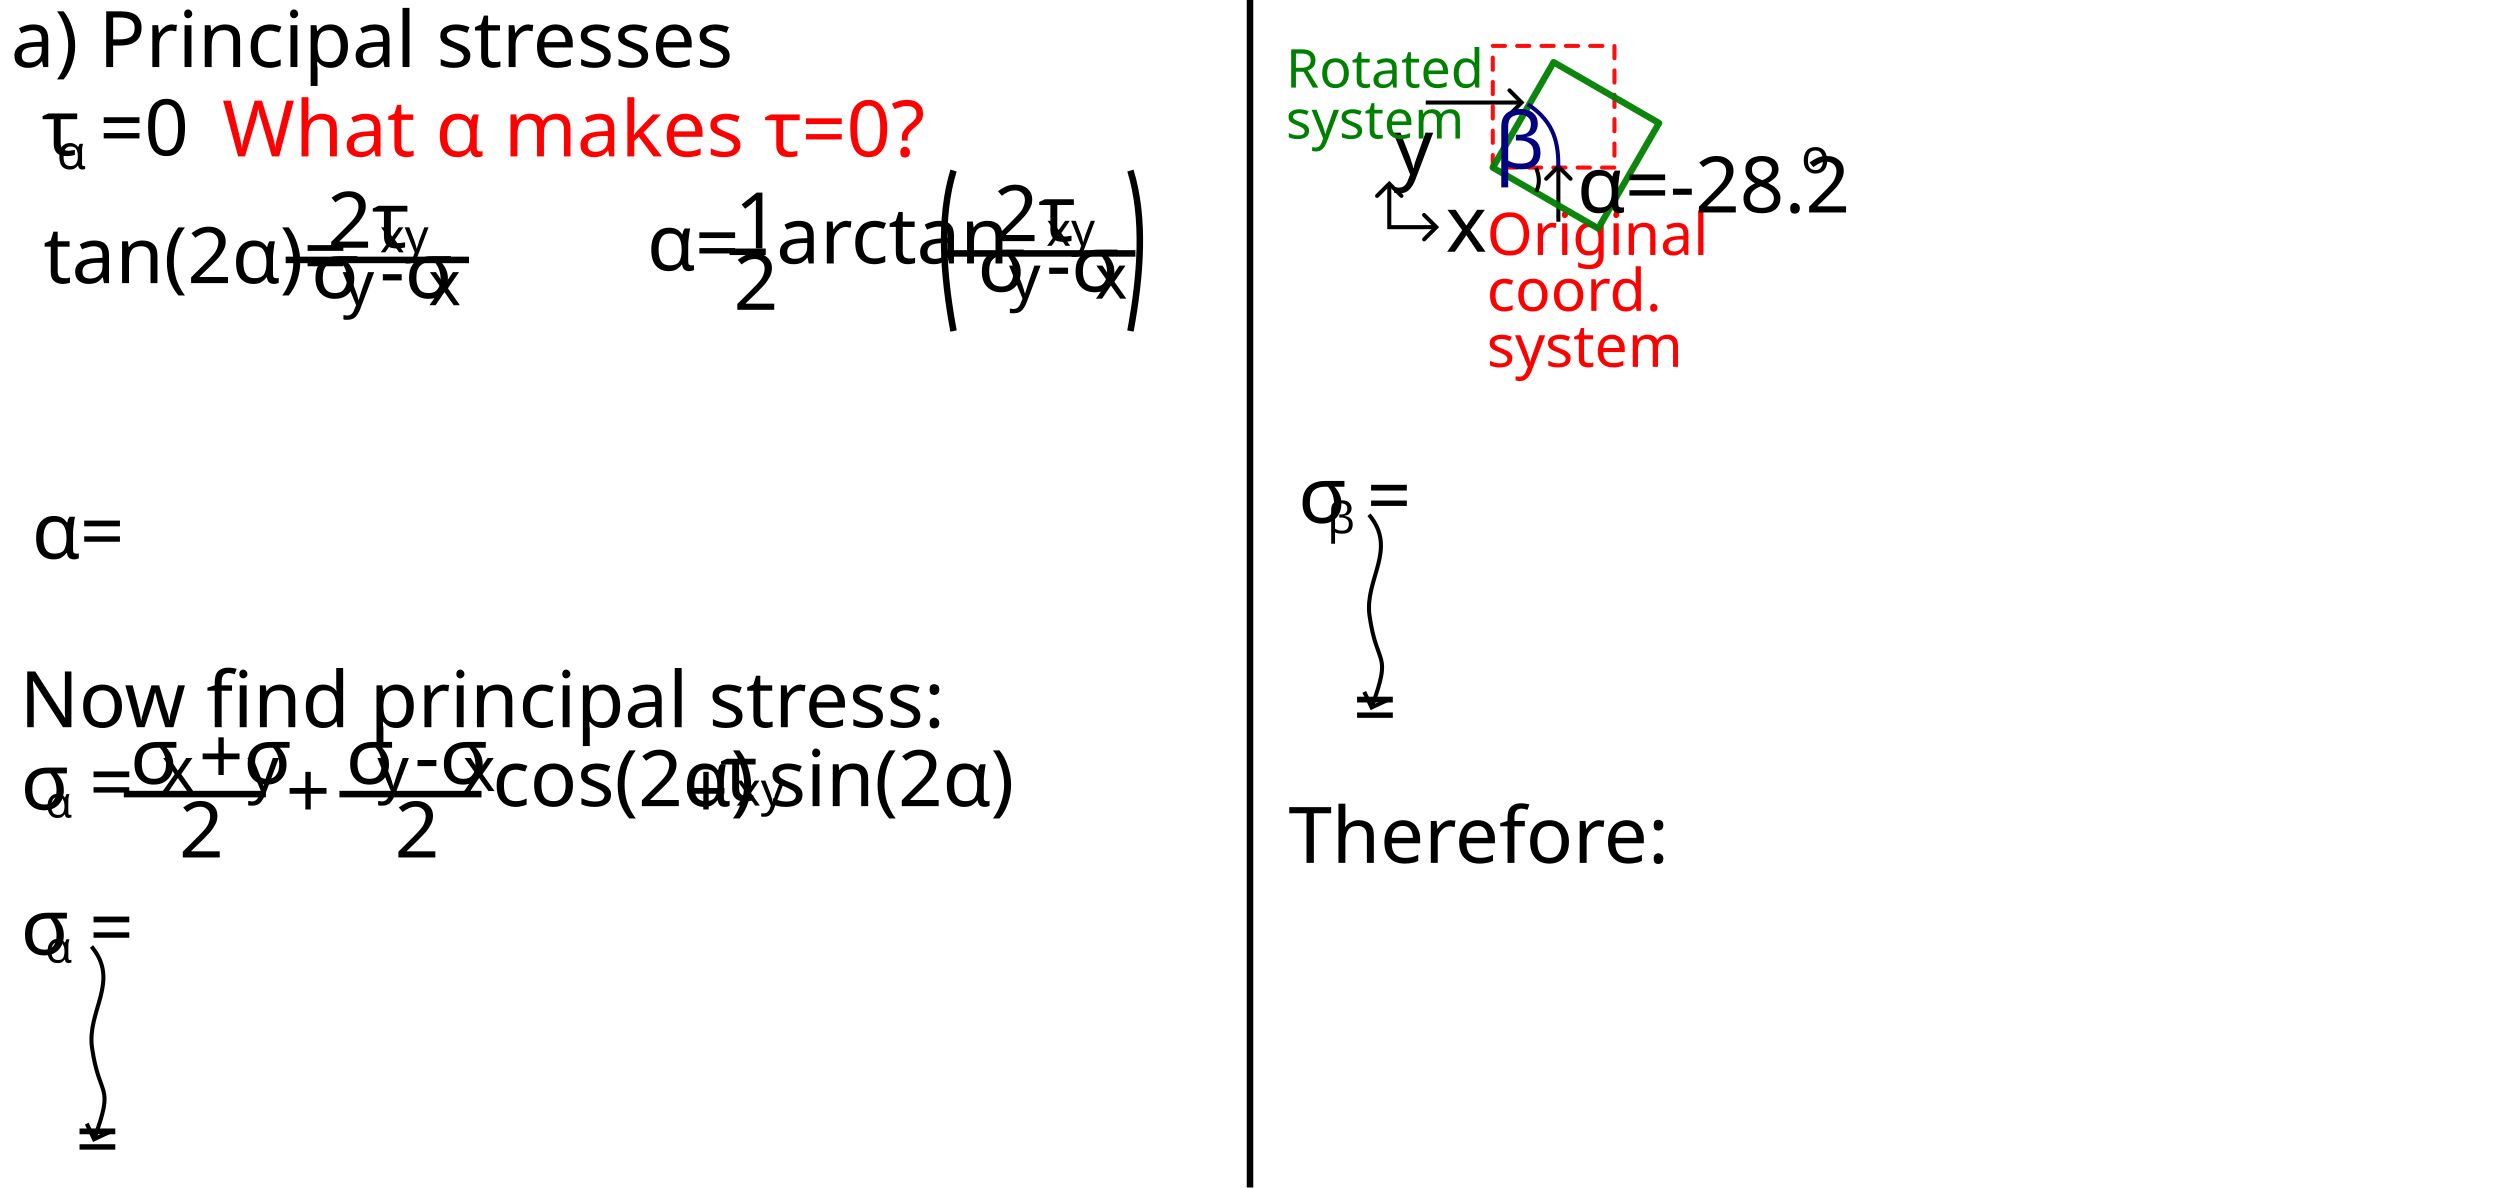
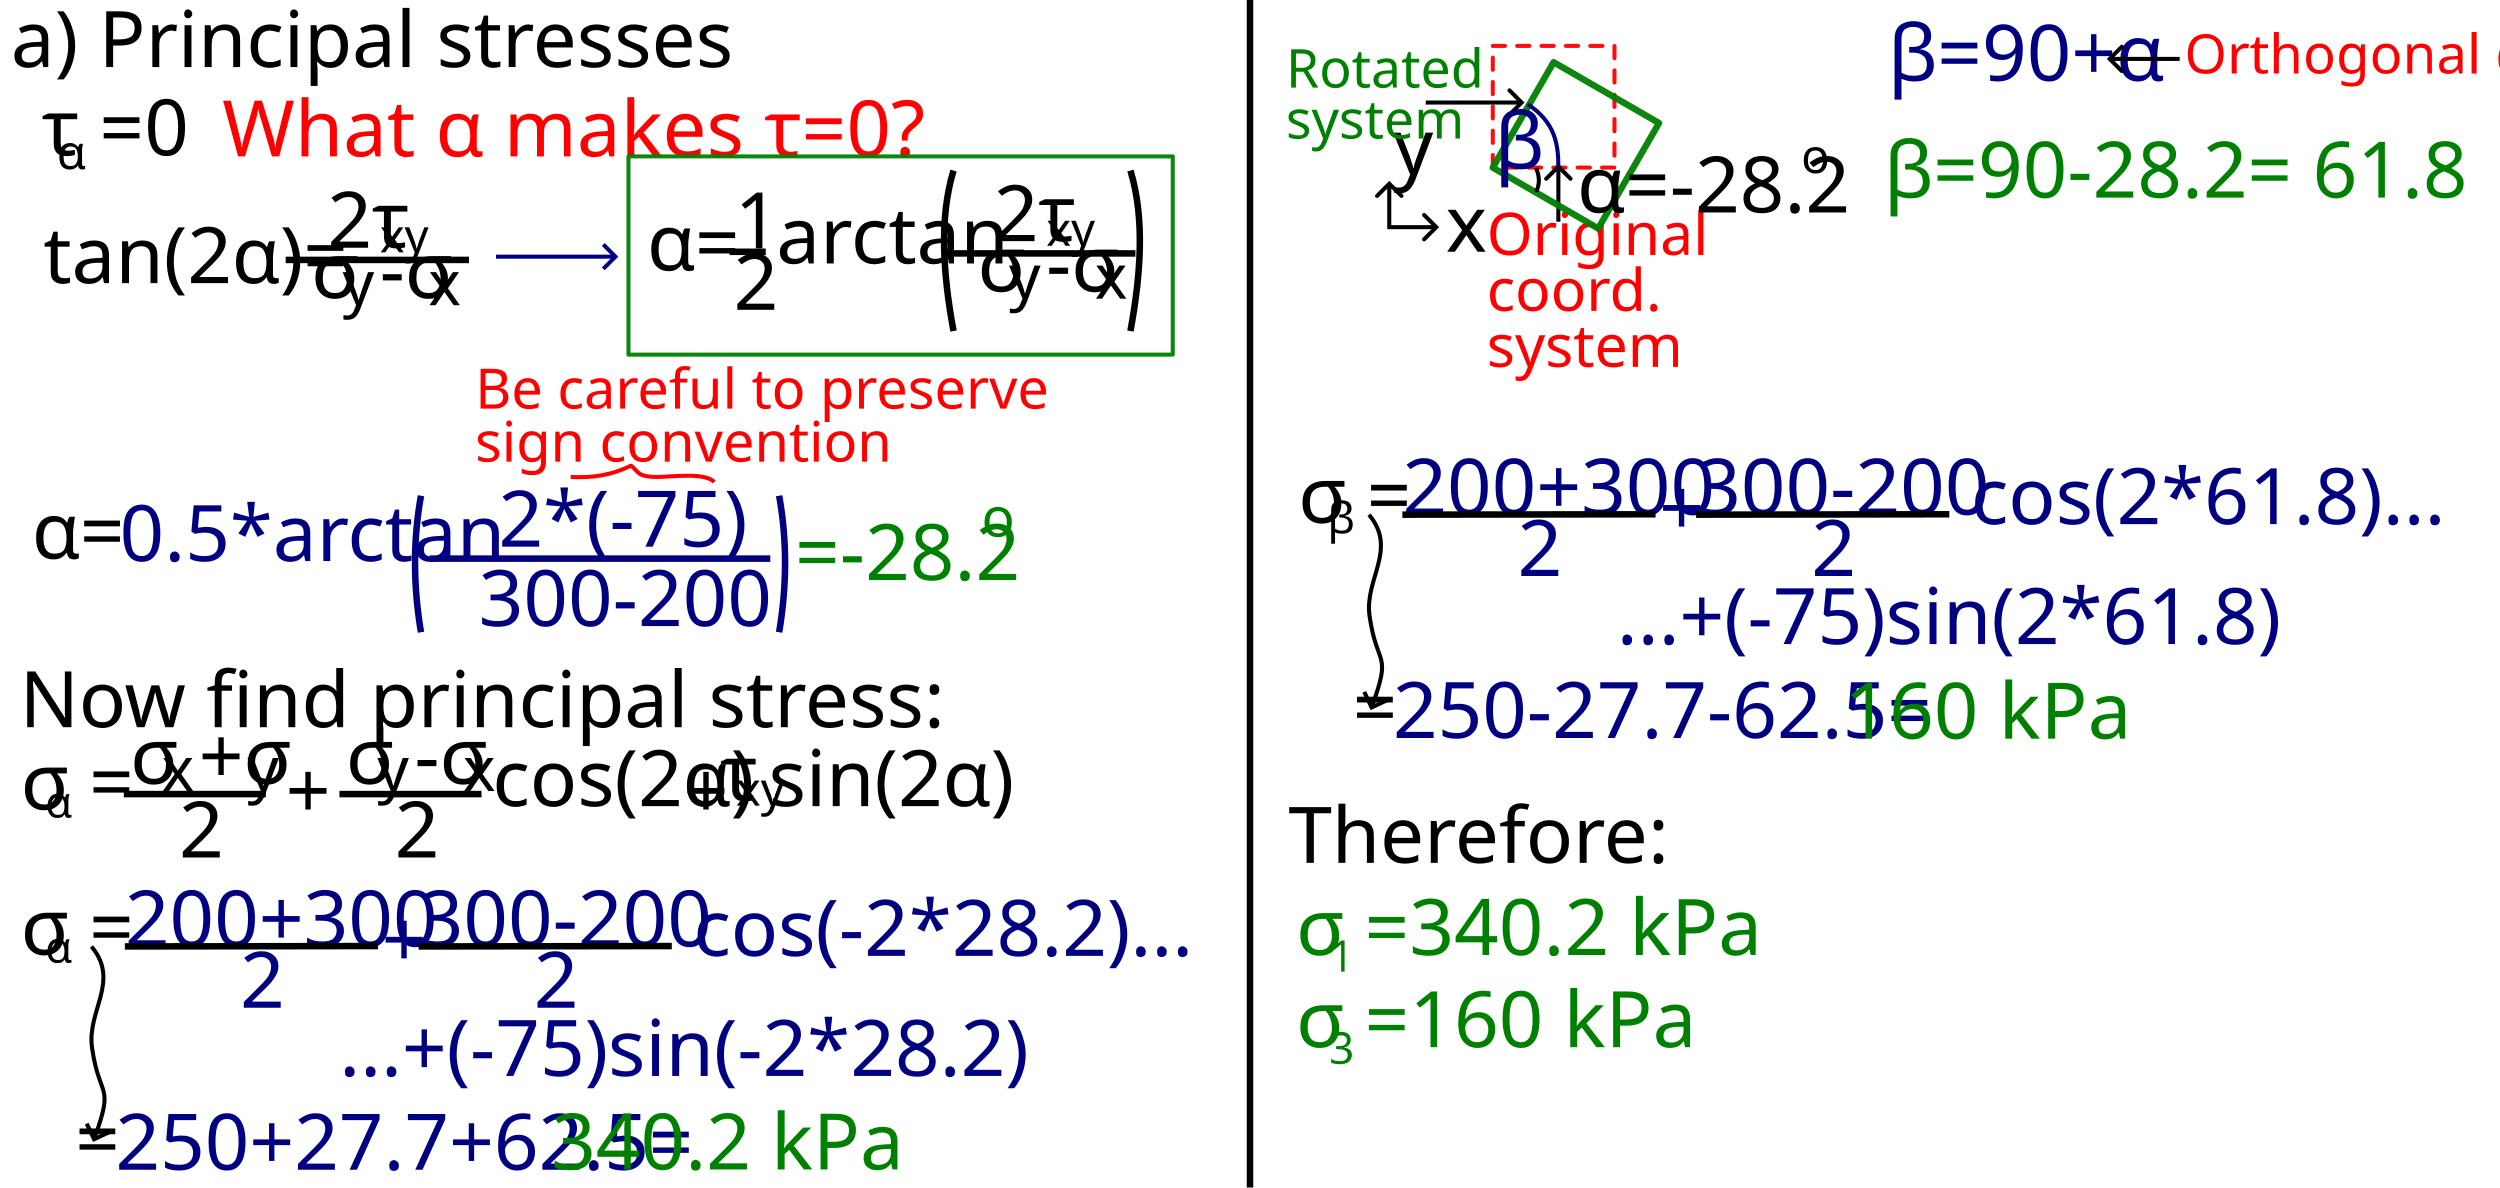
<svg xmlns="http://www.w3.org/2000/svg" width="4in" height="1.9in" viewBox="0 0 101.6 48.26" version="1.1" id="svg1">
  <defs id="defs1">
    <marker style="overflow:visible" id="ArrowWideRounded" refX="0" refY="0" orient="auto-start-reverse" markerWidth="1" markerHeight="1" viewBox="0 0 1 1" preserveAspectRatio="xMidYMid">
      <path style="fill:none;stroke:context-stroke;stroke-width:1;stroke-linecap:round" d="M 3,-3 0,0 3,3" transform="rotate(180,0.125,0)" id="path2" />
    </marker>
    <marker style="overflow:visible" id="ArrowWide" refX="0" refY="0" orient="auto-start-reverse" markerWidth="1" markerHeight="1" viewBox="0 0 1 1" preserveAspectRatio="xMidYMid">
      <path style="fill:none;stroke:context-stroke;stroke-width:1;stroke-linecap:butt" d="M 3,-3 0,0 3,3" transform="rotate(180,0.125,0)" id="path1" />
    </marker>
  </defs>
  <g id="layer1">
    <path style="fill:none;stroke:#000000;stroke-width:0.265px;stroke-linecap:butt;stroke-linejoin:miter;stroke-opacity:1" d="m 50.8,0 0,48.26" id="path43" />
    <text class="fragment" xml:space="preserve" style="font-size:3.175px;line-height:0.95;font-family:'Gunny Rewritten';-inkscape-font-specification:'Gunny Rewritten';font-variant-ligatures:none;stroke-width:0.265" x="0.446" y="2.726" id="text43">
      <tspan id="tspan43" style="stroke-width:0.265" x="0.446" y="2.726">a) Principal stresses</tspan>
    </text>
    <g class="fragment" id="g54" transform="translate(-13.34908,-14.28148)">
      <g id="g45" transform="translate(-32.20143,-0.2961443)">
        <g id="g66">
          <text xml:space="preserve" style="font-size:1.934px;line-height:0.95;font-family:'Gunny Rewritten';-inkscape-font-specification:'Gunny Rewritten';font-variant-ligatures:none;stroke-width:0.265" x="15.651" y="21.159" id="text44" transform="translate(32.20143,0.2961443)">
            <tspan id="tspan44" x="15.651" y="21.159" style="stroke-width:0.265">α</tspan>
          </text>
          <text xml:space="preserve" style="font-size:3.175px;line-height:0.95;font-family:'Gunny Rewritten';-inkscape-font-specification:'Gunny Rewritten';font-variant-ligatures:none;stroke-width:0.265" x="47.25" y="20.891" id="text45">
            <tspan id="tspan45" x="47.25" y="20.891">τ =0</tspan>
          </text>
        </g>
        <text xml:space="preserve" style="font-size:3.175px;line-height:0.95;font-family:'Gunny Rewritten';-inkscape-font-specification:'Gunny Rewritten';font-variant-ligatures:none;stroke-width:0.265;fill:#ff0000" x="54.587" y="20.933" id="text66">
          <tspan id="tspan66" x="54.587" y="20.933">What α makes τ=0?</tspan>
        </text>
      </g>
    </g>
+     <path class="Animate" style="fill:none;stroke:#000080;stroke-width:0.165;stroke-linecap:butt;stroke-linejoin:miter;stroke-dasharray:none;stroke-opacity:1;marker-end:url(#ArrowWide)" d="m 20.159,10.431 h 4.812" id="path72" />
    <g class="fragment" id="g166">
      <g id="g69" transform="translate(-33.54561,-11.24446)">
        <text xml:space="preserve" style="font-size:3.175px;line-height:0.95;font-family:'Gunny Rewritten';-inkscape-font-specification:'Gunny Rewritten';font-variant-ligatures:none;stroke-width:0.265" x="46.847" y="21.31" id="text68">
          <tspan id="tspan68" x="46.847" y="21.31">2τ</tspan>
        </text>
        <text xml:space="preserve" style="font-size:1.907px;line-height:0.95;font-family:'Gunny Rewritten';-inkscape-font-specification:'Gunny Rewritten';font-variant-ligatures:none;stroke-width:0.265" x="48.986" y="21.499" id="text69">
          <tspan id="tspan69" style="stroke-width:0.265" x="48.986" y="21.499">xy</tspan>
        </text>
      </g>
      <text xml:space="preserve" style="font-size:3.175px;line-height:0.95;font-family:'Gunny Rewritten';-inkscape-font-specification:'Gunny Rewritten';font-variant-ligatures:none;stroke-width:0.265" x="12.648" y="12.111" id="text70">
        <tspan id="tspan70" x="12.648" y="12.111">σ -σ</tspan>
      </text>
      <text xml:space="preserve" style="font-size:2.496px;line-height:0.95;font-family:'Gunny Rewritten';-inkscape-font-specification:'Gunny Rewritten';font-variant-ligatures:none;stroke-width:0.265" x="13.925" y="12.403" id="text71">
        <tspan id="tspan71" style="stroke-width:0.265" x="13.925" y="12.403">y</tspan>
      </text>
      <text xml:space="preserve" style="font-size:2.496px;line-height:0.95;font-family:'Gunny Rewritten';-inkscape-font-specification:'Gunny Rewritten';font-variant-ligatures:none;stroke-width:0.265" x="17.408" y="12.403" id="text72">
        <tspan id="tspan72" style="stroke-width:0.265" x="17.408" y="12.403">x</tspan>
      </text>
      <text xml:space="preserve" style="font-size:3.175px;line-height:0.95;font-family:'Gunny Rewritten';-inkscape-font-specification:'Gunny Rewritten';font-variant-ligatures:none;stroke-width:0.265" x="1.766" y="11.508" id="text67">
        <tspan id="tspan67" x="1.766" y="11.508">tan(2α)= </tspan>
      </text>
      <path style="fill:none;stroke:#000000;stroke-width:0.265px;stroke-linecap:butt;stroke-linejoin:miter;stroke-opacity:1" d="m 11.61,10.563 h 7.45" id="path67" />
    </g>
    <g class="fragment" id="g167">
      <g id="g85">
        <text xml:space="preserve" style="font-size:3.175px;line-height:0.95;font-family:'Gunny Rewritten';-inkscape-font-specification:'Gunny Rewritten';font-variant-ligatures:none;stroke-width:0.265" x="26.297" y="10.986" id="text73">
          <tspan id="tspan73" x="26.297" y="10.986">α= </tspan>
        </text>
      </g>
      <text xml:space="preserve" style="font-size:3.175px;line-height:0.95;font-family:'Gunny Rewritten';-inkscape-font-specification:'Gunny Rewritten';font-variant-ligatures:none;stroke-width:0.265" x="29.859" y="10.091" id="text74">
        <tspan id="tspan74" style="stroke-width:0.265" x="29.859" y="10.091">1</tspan>
      </text>
      <text xml:space="preserve" style="font-size:3.175px;line-height:0.95;font-family:'Gunny Rewritten';-inkscape-font-specification:'Gunny Rewritten';font-variant-ligatures:none;stroke-width:0.265" x="29.809" y="12.588" id="text75">
        <tspan id="tspan75" style="stroke-width:0.265" x="29.809" y="12.588">2</tspan>
      </text>
      <path style="fill:none;stroke:#000000;stroke-width:0.265px;stroke-linecap:butt;stroke-linejoin:miter;stroke-opacity:1" d="m 29.649,10.233 h 1.471" id="path75" />
      <text xml:space="preserve" style="font-size:3.175px;line-height:0.95;font-family:'Gunny Rewritten';-inkscape-font-specification:'Gunny Rewritten';font-variant-ligatures:none;stroke-width:0.265" x="31.556" y="10.705" id="text76">
        <tspan id="tspan76" style="stroke-width:0.265" x="31.556" y="10.705">arctan</tspan>
      </text>
      <text xml:space="preserve" style="font-size:3.175px;line-height:0.95;font-family:'Gunny Rewritten';-inkscape-font-specification:'Gunny Rewritten';font-variant-ligatures:none;stroke-width:0.265" x="40.385" y="9.801" id="text77">
        <tspan id="tspan77" x="40.385" y="9.801">2τ</tspan>
      </text>
      <text xml:space="preserve" style="font-size:1.907px;line-height:0.95;font-family:'Gunny Rewritten';-inkscape-font-specification:'Gunny Rewritten';font-variant-ligatures:none;stroke-width:0.265" x="42.524" y="9.99" id="text78">
        <tspan id="tspan78" style="stroke-width:0.265" x="42.524" y="9.99">xy</tspan>
      </text>
      <text xml:space="preserve" style="font-size:3.175px;line-height:0.95;font-family:'Gunny Rewritten';-inkscape-font-specification:'Gunny Rewritten';font-variant-ligatures:none;stroke-width:0.265" x="39.731" y="11.846" id="text79">
        <tspan id="tspan79" x="39.731" y="11.846">σ -σ</tspan>
      </text>
      <text xml:space="preserve" style="font-size:2.496px;line-height:0.95;font-family:'Gunny Rewritten';-inkscape-font-specification:'Gunny Rewritten';font-variant-ligatures:none;stroke-width:0.265" x="41.008" y="12.138" id="text80">
        <tspan id="tspan80" style="stroke-width:0.265" x="41.008" y="12.138">y</tspan>
      </text>
      <text xml:space="preserve" style="font-size:2.496px;line-height:0.95;font-family:'Gunny Rewritten';-inkscape-font-specification:'Gunny Rewritten';font-variant-ligatures:none;stroke-width:0.265" x="44.491" y="12.138" id="text81">
        <tspan id="tspan81" style="stroke-width:0.265" x="44.491" y="12.138">x</tspan>
      </text>
      <path style="fill:none;stroke:#000000;stroke-width:0.265px;stroke-linecap:butt;stroke-linejoin:miter;stroke-opacity:1" d="m 38.751,6.932 c -0.596,1.954 -0.416,4.261 0,6.522" id="path82" />
      <path style="fill:none;stroke:#000000;stroke-width:0.265px;stroke-linecap:butt;stroke-linejoin:miter;stroke-opacity:1" d="m 45.941,6.932 c 0.596,1.954 0.416,4.261 0,6.522" id="path83" />
      <path style="fill:none;stroke:#000000;stroke-width:0.265px;stroke-linecap:butt;stroke-linejoin:miter;stroke-opacity:1" d="m 38.693,10.299 h 7.45" id="path81" />
    </g>
+     <g class="Animate">
+       <rect style="fill:none;stroke:#008000;stroke-width:0.165;stroke-linecap:round;stroke-linejoin:round;stroke-miterlimit:4.1;stroke-dasharray:none;stroke-opacity:0.949;paint-order:markers fill stroke" id="rect85" width="22.12" height="8.056" x="25.541" y="6.356" />
+     </g>
    <text class="fragment" xml:space="preserve" style="font-size:3.175px;line-height:0.95;font-family:'Gunny Rewritten';-inkscape-font-specification:'Gunny Rewritten';font-variant-ligatures:none;stroke-width:0.265" x="1.296" y="22.703" id="text85">
      <tspan id="tspan85" x="1.296" y="22.703">α=</tspan>
    </text>
+     <g class="Animate" id="g89" transform="translate(0,4.150338)">
+       <g id="g168">
+         <text xml:space="preserve" style="font-size:3.175px;line-height:0.95;font-family:'Gunny Rewritten';-inkscape-font-specification:'Gunny Rewritten';font-variant-ligatures:none;fill:#000080;stroke-width:0.265" x="4.859" y="18.652" id="text86">
+           <tspan id="tspan86" style="fill:#000080;stroke-width:0.265" x="4.859" y="18.652">0.5*arctan</tspan>
+         </text>
+         <path style="fill:none;stroke:#000080;stroke-width:0.265px;stroke-linecap:butt;stroke-linejoin:miter;stroke-opacity:1" d="M 17.466,18.552 H 31.306" id="path86" />
+         <text xml:space="preserve" style="font-size:3.175px;line-height:0.95;font-family:'Gunny Rewritten';-inkscape-font-specification:'Gunny Rewritten';font-variant-ligatures:none;fill:#000080;stroke-width:0.265" x="20.255" y="18.067" id="text87">
+           <tspan id="tspan87" style="fill:#000080;stroke-width:0.265" x="20.255" y="18.067">2*(-75)</tspan>
+         </text>
+         <text xml:space="preserve" style="font-size:3.175px;line-height:0.95;font-family:'Gunny Rewritten';-inkscape-font-specification:'Gunny Rewritten';font-variant-ligatures:none;fill:#000080;stroke-width:0.265" x="19.453" y="21.291" id="text88">
+           <tspan id="tspan88" style="fill:#000080;stroke-width:0.265" x="19.453" y="21.291">300-200</tspan>
+         </text>
+         <path style="fill:none;stroke:#000080;stroke-width:0.265px;stroke-linecap:butt;stroke-linejoin:miter;stroke-opacity:1" d="m 17.109,15.996 c -0.322,1.784 -0.322,3.633 0,5.547" id="path88" />
+         <path style="fill:none;stroke:#000080;stroke-width:0.265px;stroke-linecap:butt;stroke-linejoin:miter;stroke-opacity:1" d="m 31.664,15.996 c 0.322,1.784 0.322,3.633 0,5.547" id="path89" />
+       </g>
+     </g>
+     <g class="Animate" id="g90">
+       <path style="fill:none;stroke:#ff0000;stroke-width:0.165;stroke-linecap:butt;stroke-linejoin:miter;stroke-opacity:1;stroke-dasharray:none" d="m 23.192,19.383 c 0.873,0.051 1.679,-0.076 2.44,-0.456 0.028,-0.014 0.269,0.246 0.296,0.274 0.173,0.173 0.549,0.182 0.775,0.182 0.618,0 1.92,-0.2 2.326,0.205" id="path90" />
+       <text xml:space="preserve" style="font-size:3.175px;line-height:0.95;font-family:'Gunny Rewritten';-inkscape-font-specification:'Gunny Rewritten';font-variant-ligatures:none;white-space:pre;inline-size:24.337;display:inline;fill:#ff0000;stroke-width:0.37" x="22.12" y="17.331" id="text90" transform="matrix(0.7146819,0,0,0.7146819,3.49877,4.219075)">
+         <tspan x="22.12" y="17.331" id="tspan1">Be careful to preserve </tspan>
+         <tspan x="22.12" y="20.347" id="tspan2">sign convention</tspan>
+       </text>
+     </g>
+     <g class="Animate" id="g93">
+       <g id="g169">
+         <text xml:space="preserve" style="font-size:3.175px;line-height:0.95;font-family:'Gunny Rewritten';-inkscape-font-specification:'Gunny Rewritten';font-variant-ligatures:none;fill:#008000;stroke-width:0.265" x="32.317" y="23.572" id="text91">
+           <tspan id="tspan91" style="fill:#008000;stroke-width:0.265" x="32.317" y="23.572">=-28.2<tspan style="font-size:65%;baseline-shift:super;fill:#008000" id="tspan92" />
+           </tspan>
+         </text>
+         <text xml:space="preserve" style="font-size:2.241px;line-height:0.95;font-family:'Gunny Rewritten';-inkscape-font-specification:'Gunny Rewritten';font-variant-ligatures:none;fill:#008000;stroke-width:0.265" x="39.886" y="21.817" id="text93">
+           <tspan id="tspan93" style="fill:#008000;stroke-width:0.265" x="39.886" y="21.817">o</tspan>
+         </text>
+       </g>
+     </g>
    <text class="fragment" xml:space="preserve" style="font-size:3.175px;line-height:0.95;font-family:'Gunny Rewritten';-inkscape-font-specification:'Gunny Rewritten';font-variant-ligatures:none;stroke-width:0.265" x="0.793" y="29.554" id="text94">
      <tspan id="tspan94" style="stroke-width:0.265" x="0.793" y="29.554">Now find principal stress:</tspan>
    </text>
    <g class="fragment" id="g170">
      <text xml:space="preserve" style="font-size:3.175px;line-height:0.95;font-family:'Gunny Rewritten';-inkscape-font-specification:'Gunny Rewritten';font-variant-ligatures:none;stroke-width:0.265" x="0.843" y="32.898" id="text95">
        <tspan id="tspan95" x="0.843" y="32.898">σ =</tspan>
      </text>
      <text xml:space="preserve" style="font-size:1.767px;line-height:0.95;font-family:'Gunny Rewritten';-inkscape-font-specification:'Gunny Rewritten';font-variant-ligatures:none;stroke-width:0.265" x="1.84" y="33.228" id="text96">
        <tspan id="tspan96" x="1.84" y="33.228" style="stroke-width:0.265">α</tspan>
      </text>
      <path style="fill:none;stroke:#000000;stroke-width:0.265px;stroke-linecap:butt;stroke-linejoin:miter;stroke-opacity:1" d="m 5.031,32.272 h 5.773" id="path96" />
      <text xml:space="preserve" style="font-size:3.175px;line-height:0.95;font-family:'Gunny Rewritten';-inkscape-font-specification:'Gunny Rewritten';font-variant-ligatures:none;stroke-width:0.265" x="5.294" y="31.855" id="text97">
        <tspan id="tspan97" x="5.294" y="31.855">σ +σ</tspan>
      </text>
      <text xml:space="preserve" style="font-size:3.175px;line-height:0.95;font-family:'Gunny Rewritten';-inkscape-font-specification:'Gunny Rewritten';font-variant-ligatures:none;stroke-width:0.265" x="7.273" y="34.845" id="text98">
        <tspan id="tspan98" style="stroke-width:0.265" x="7.273" y="34.845">2</tspan>
      </text>
      <text xml:space="preserve" style="font-size:2.496px;line-height:0.95;font-family:'Gunny Rewritten';-inkscape-font-specification:'Gunny Rewritten';font-variant-ligatures:none;stroke-width:0.265" x="6.571" y="32.147" id="text99">
        <tspan id="tspan99" style="stroke-width:0.265" x="6.571" y="32.147">x</tspan>
      </text>
      <text xml:space="preserve" style="font-size:2.496px;line-height:0.95;font-family:'Gunny Rewritten';-inkscape-font-specification:'Gunny Rewritten';font-variant-ligatures:none;stroke-width:0.265" x="10.054" y="32.147" id="text100">
        <tspan id="tspan100" style="stroke-width:0.265" x="10.054" y="32.147">y</tspan>
      </text>
      <path style="fill:none;stroke:#000000;stroke-width:0.265px;stroke-linecap:butt;stroke-linejoin:miter;stroke-opacity:1" d="m 13.795,32.272 h 5.773" id="path100" />
      <text xml:space="preserve" style="font-size:3.175px;line-height:0.95;font-family:'Gunny Rewritten';-inkscape-font-specification:'Gunny Rewritten';font-variant-ligatures:none;stroke-width:0.265" x="14.057" y="31.855" id="text101">
        <tspan id="tspan101" x="14.057" y="31.855">σ -σ</tspan>
      </text>
      <text xml:space="preserve" style="font-size:3.175px;line-height:0.95;font-family:'Gunny Rewritten';-inkscape-font-specification:'Gunny Rewritten';font-variant-ligatures:none;stroke-width:0.265" x="16.037" y="34.845" id="text102">
        <tspan id="tspan102" style="stroke-width:0.265" x="16.037" y="34.845">2</tspan>
      </text>
      <text xml:space="preserve" style="font-size:2.496px;line-height:0.95;font-family:'Gunny Rewritten';-inkscape-font-specification:'Gunny Rewritten';font-variant-ligatures:none;stroke-width:0.265" x="15.334" y="32.147" id="text103">
        <tspan id="tspan103" style="stroke-width:0.265" x="15.334" y="32.147">y</tspan>
      </text>
      <text xml:space="preserve" style="font-size:2.496px;line-height:0.95;font-family:'Gunny Rewritten';-inkscape-font-specification:'Gunny Rewritten';font-variant-ligatures:none;stroke-width:0.265" x="18.817" y="32.147" id="text104">
        <tspan id="tspan104" style="stroke-width:0.265" x="18.817" y="32.147">x</tspan>
      </text>
      <text xml:space="preserve" style="font-size:3.175px;line-height:0.95;font-family:'Gunny Rewritten';-inkscape-font-specification:'Gunny Rewritten';font-variant-ligatures:none;stroke-width:0.265" x="11.614" y="33.256" id="text105">
        <tspan id="tspan105" style="stroke-width:0.265" x="11.614" y="33.256">+</tspan>
      </text>
      <text xml:space="preserve" style="font-size:3.175px;line-height:0.95;font-family:'Gunny Rewritten';-inkscape-font-specification:'Gunny Rewritten';font-variant-ligatures:none;stroke-width:0.265" x="20.012" y="32.759" id="text106">
        <tspan id="tspan106" x="20.012" y="32.759">cos(2α)</tspan>
      </text>
      <g id="g108" transform="translate(-17.979,11.64648)">
        <text xml:space="preserve" style="font-size:3.175px;line-height:0.95;font-family:'Gunny Rewritten';-inkscape-font-specification:'Gunny Rewritten';font-variant-ligatures:none;stroke-width:0.265" x="47.25" y="20.891" id="text107">
          <tspan id="tspan107" x="47.25" y="20.891">τ</tspan>
        </text>
        <text xml:space="preserve" style="font-size:1.907px;line-height:0.95;font-family:'Gunny Rewritten';-inkscape-font-specification:'Gunny Rewritten';font-variant-ligatures:none;stroke-width:0.265" x="47.89" y="21.095" id="text108">
          <tspan id="tspan108" style="stroke-width:0.265" x="47.89" y="21.095">xy</tspan>
        </text>
      </g>
      <text xml:space="preserve" style="font-size:3.175px;line-height:0.95;font-family:'Gunny Rewritten';-inkscape-font-specification:'Gunny Rewritten';font-variant-ligatures:none;stroke-width:0.265" x="27.784" y="33.256" id="text109">
        <tspan id="tspan109" style="stroke-width:0.265" x="27.784" y="33.256">+</tspan>
      </text>
      <text xml:space="preserve" style="font-size:3.175px;line-height:0.95;font-family:'Gunny Rewritten';-inkscape-font-specification:'Gunny Rewritten';font-variant-ligatures:none;stroke-width:0.265" x="31.24" y="32.759" id="text110">
        <tspan id="tspan110" x="31.24" y="32.759">sin(2α)</tspan>
      </text>
    </g>
    <g class="fragment" id="g165">
      <text xml:space="preserve" style="font-size:3.175px;line-height:0.95;font-family:'Gunny Rewritten';-inkscape-font-specification:'Gunny Rewritten';font-variant-ligatures:none;stroke-width:0.265" x="0.843" y="38.796" id="text111">
        <tspan id="tspan111" x="0.843" y="38.796">σ =</tspan>
      </text>
      <text xml:space="preserve" style="font-size:1.767px;line-height:0.95;font-family:'Gunny Rewritten';-inkscape-font-specification:'Gunny Rewritten';font-variant-ligatures:none;stroke-width:0.265" x="1.84" y="39.125" id="text112">
        <tspan id="tspan112" x="1.84" y="39.125" style="stroke-width:0.265">α</tspan>
      </text>
    </g>
+     <g class="Animate" id="g130" style="fill:#000080" transform="translate(-15.57639,22.92418)">
+       <text xml:space="preserve" style="font-size:3.175px;line-height:0.95;font-family:'Gunny Rewritten';-inkscape-font-specification:'Gunny Rewritten';font-variant-ligatures:none;fill:#000080;stroke-width:0.265" x="20.65" y="15.539" id="text126">
+         <tspan id="tspan126" style="fill:#000080;stroke-width:0.265" x="20.65" y="15.539">200+300</tspan>
+       </text>
+       <path style="fill:#000080;stroke:#000000;stroke-width:0.265px;stroke-linecap:butt;stroke-linejoin:miter;stroke-opacity:1" d="M 20.65,15.539 30.94,15.523" id="path126" />
+       <text xml:space="preserve" style="font-size:3.175px;line-height:0.95;font-family:'Gunny Rewritten';-inkscape-font-specification:'Gunny Rewritten';font-variant-ligatures:none;fill:#000080;stroke-width:0.265" x="25.328" y="18.032" id="text127">
+         <tspan id="tspan127" style="fill:#000080;stroke-width:0.265" x="25.328" y="18.032">2</tspan>
+       </text>
+     </g>
+     <g class="Animate" id="g131" transform="translate(-15.57639,22.92418)">
+       <text xml:space="preserve" style="font-size:3.175px;line-height:0.95;font-family:'Gunny Rewritten';-inkscape-font-specification:'Gunny Rewritten';font-variant-ligatures:none;fill:#000080;stroke-width:0.265" x="31.091" y="16.38" id="text128">
+         <tspan id="tspan128" style="fill:#000080;stroke-width:0.265" x="31.091" y="16.38">+</tspan>
+       </text>
+       <text xml:space="preserve" style="font-size:3.175px;line-height:0.95;font-family:'Gunny Rewritten';-inkscape-font-specification:'Gunny Rewritten';font-variant-ligatures:none;fill:#000080;stroke-width:0.265" x="32.588" y="15.539" id="text129">
+         <tspan id="tspan129" style="fill:#000080;stroke-width:0.265" x="32.588" y="15.539">300-200</tspan>
+       </text>
+       <path style="fill:#000080;stroke:#000000;stroke-width:0.265px;stroke-linecap:butt;stroke-linejoin:miter;stroke-opacity:1" d="M 32.588,15.539 42.878,15.523" id="path129" />
+       <text xml:space="preserve" style="font-size:3.175px;line-height:0.95;font-family:'Gunny Rewritten';-inkscape-font-specification:'Gunny Rewritten';font-variant-ligatures:none;fill:#000080;stroke-width:0.265" x="37.266" y="18.032" id="text130">
+         <tspan id="tspan130" style="fill:#000080;stroke-width:0.265" x="37.266" y="18.032">2</tspan>
+       </text>
+     </g>
+     <text class="Animate" xml:space="preserve" style="font-size:3.175px;line-height:0.95;font-family:'Gunny Rewritten';-inkscape-font-specification:'Gunny Rewritten';font-variant-ligatures:none;fill:#000080;stroke-width:0.265" x="28.18" y="38.847" id="text131">
+       <tspan id="tspan131" style="fill:#000080;stroke-width:0.265" x="28.18" y="38.847">cos(-2*28.2)...</tspan>
+     </text>
+     <text class="Animate" xml:space="preserve" style="font-size:3.175px;line-height:0.95;font-family:'Gunny Rewritten';-inkscape-font-specification:'Gunny Rewritten';font-variant-ligatures:none;fill:#000080;stroke-width:0.265" x="13.785" y="43.724" id="text132">
+       <tspan id="tspan132" style="fill:#000080;stroke-width:0.265" x="13.785" y="43.724">...+(-75)sin(-2*28.2)</tspan>
+     </text>
    <g class="fragment" id="g133" transform="translate(-15.57639,22.92418)">
      <text xml:space="preserve" style="font-size:3.175px;line-height:0.95;font-family:'Gunny Rewritten';-inkscape-font-specification:'Gunny Rewritten';font-variant-ligatures:none;stroke-width:0.265" x="18.637" y="24.483" id="text133">
        <tspan id="tspan133" style="stroke-width:0.265" x="18.637" y="24.483">=</tspan>
      </text>
      <path style="fill:none;stroke:#000000;stroke-width:0.165;stroke-linecap:butt;stroke-linejoin:miter;stroke-dasharray:none;stroke-opacity:1;marker-end:url(#ArrowWide)" d="m 19.293,15.542 c 1.181,1.403 -0.191,2.615 0.023,4.109 0.306,2.142 0.922,1.404 0.097,3.685" id="path133" />
    </g>
+     <text class="Animate" xml:space="preserve" style="font-size:3.175px;line-height:0.95;font-family:'Gunny Rewritten';-inkscape-font-specification:'Gunny Rewritten';font-variant-ligatures:none;fill:#000080;stroke-width:0.265" x="4.687" y="47.539" id="text134">
+       <tspan id="tspan134" style="fill:#000080;stroke-width:0.265" x="4.687" y="47.539">250+27.7+62.5=</tspan>
+     </text>
+     <text class="Animate" xml:space="preserve" style="font-size:3.175px;line-height:0.95;font-family:'Gunny Rewritten';-inkscape-font-specification:'Gunny Rewritten';font-variant-ligatures:none;fill:#008000;stroke-width:0.265" x="22.397" y="47.525" id="text135">
+       <tspan id="tspan135" style="fill:#008000;stroke-width:0.265" x="22.397" y="47.525">340.2 kPa</tspan>
+     </text>
    <g id="g141" transform="translate(-22.23794,22.27412)" />
    <g class="fragment" id="g172">
      <rect style="fill:none;stroke:#ff0000;stroke-width:0.165;stroke-linecap:round;stroke-linejoin:round;stroke-miterlimit:4.1;stroke-dasharray:0.495, 0.495;stroke-dashoffset:0;stroke-opacity:0.949;paint-order:markers fill stroke" id="rect135" width="4.945" height="4.945" x="60.667" y="1.866" />
      <path style="fill:none;stroke:#000000;stroke-width:0.165;stroke-linecap:butt;stroke-linejoin:miter;stroke-dasharray:none;stroke-opacity:1;marker-start:url(#ArrowWideRounded);marker-end:url(#ArrowWideRounded)" d="m 56.46,7.507 v 1.725 h 1.87" id="path135" />
      <text xml:space="preserve" style="font-size:3.175px;line-height:0.95;font-family:'Gunny Rewritten';-inkscape-font-specification:'Gunny Rewritten';font-variant-ligatures:none;stroke-width:0.265" x="58.75" y="10.229" id="text136">
        <tspan id="tspan136" style="stroke-width:0.265" x="58.75" y="10.229">x</tspan>
      </text>
      <text xml:space="preserve" style="font-size:3.175px;line-height:0.95;font-family:'Gunny Rewritten';-inkscape-font-specification:'Gunny Rewritten';font-variant-ligatures:none;stroke-width:0.265" x="56.622" y="7.091" id="text137">
        <tspan id="tspan137" style="stroke-width:0.265" x="56.622" y="7.091">y</tspan>
      </text>
      <text xml:space="preserve" style="font-size:3.175px;line-height:0.95;font-family:'Gunny Rewritten';-inkscape-font-specification:'Gunny Rewritten';font-variant-ligatures:none;white-space:pre;inline-size:10.774;display:inline;fill:#ff0000;stroke-width:0.351" x="67.886" y="-14.881" id="text138" transform="matrix(0.7541809,0,0,0.7541809,9.225795,21.58197)">
        <tspan x="67.886" y="-14.881" id="tspan3">Original </tspan>
        <tspan x="67.886" y="-11.865" id="tspan4">coord. </tspan>
        <tspan x="67.886" y="-8.848" id="tspan5">system</tspan>
      </text>
      <path style="fill:none;stroke:#000000;stroke-width:0.165;stroke-linecap:butt;stroke-linejoin:miter;stroke-dasharray:none;stroke-opacity:1;marker-end:url(#ArrowWideRounded)" d="M 63.332,9.01 V 6.811" id="path138" />
      <rect style="fill:none;stroke:#008000;stroke-width:0.265;stroke-linecap:round;stroke-linejoin:round;stroke-miterlimit:4.1;stroke-dasharray:none;stroke-dashoffset:0;stroke-opacity:0.949;paint-order:markers fill stroke" id="rect138" width="4.945" height="4.945" x="55.945" y="-29.38" transform="rotate(30)" />
      <text xml:space="preserve" style="font-size:3.175px;line-height:0.95;font-family:'Gunny Rewritten';-inkscape-font-specification:'Gunny Rewritten';font-variant-ligatures:none;white-space:pre;inline-size:11.084;display:inline;fill:#008000;stroke-width:0.385" x="89.751" y="-19.104" id="text139" transform="matrix(0.6865664,0,0,0.6865664,-9.360478,16.67452)">
        <tspan x="89.751" y="-19.104" id="tspan6">Rotated </tspan>
        <tspan x="89.751" y="-16.087" id="tspan7">system</tspan>
      </text>
      <path style="fill:none;stroke:#000000;stroke-width:0.165;stroke-linecap:butt;stroke-linejoin:miter;stroke-dasharray:none;stroke-opacity:1;marker-end:url(#ArrowWideRounded)" d="m 57.943,4.167 h 3.856" id="path139" />
      <path style="fill:none;stroke:#000000;stroke-width:0.165;stroke-linecap:butt;stroke-linejoin:miter;stroke-dasharray:none;stroke-opacity:1" d="m 62.425,6.825 c 0.152,0.36 0.152,0.682 0,0.968" id="path140" />
      <g id="g171" transform="translate(-22.23794,21.19448)">
        <text xml:space="preserve" style="font-size:3.175px;line-height:0.95;font-family:'Gunny Rewritten';-inkscape-font-specification:'Gunny Rewritten';font-variant-ligatures:none;stroke-width:0.265" x="86.332" y="-12.561" id="text140">
          <tspan id="tspan140" x="86.332" y="-12.561">α=-28.2</tspan>
        </text>
        <text xml:space="preserve" style="font-size:1.942px;line-height:0.95;font-family:'Gunny Rewritten';-inkscape-font-specification:'Gunny Rewritten';font-variant-ligatures:none;stroke-width:0.265" x="95.434" y="-14.157" id="text141">
          <tspan id="tspan141" style="stroke-width:0.265" x="95.434" y="-14.157">o</tspan>
        </text>
      </g>
      <path style="fill:none;stroke:#000080;stroke-width:0.165;stroke-linecap:butt;stroke-linejoin:miter;stroke-dasharray:none;stroke-opacity:1" d="m 63.332,6.811 c 0,-0.905 -0.104,-1.828 -1.247,-2.575" id="path141" />
      <text xml:space="preserve" style="font-size:3.175px;line-height:0.95;font-family:'Gunny Rewritten';-inkscape-font-specification:'Gunny Rewritten';font-variant-ligatures:none;fill:#000080;stroke-width:0.265" x="60.745" y="6.849" id="text142">
        <tspan id="tspan142" x="60.745" y="6.849">β</tspan>
      </text>
    </g>
+     <text class="Animate" xml:space="preserve" style="font-size:3.175px;line-height:0.95;font-family:'Gunny Rewritten';-inkscape-font-specification:'Gunny Rewritten';font-variant-ligatures:none;fill:#000080;stroke-width:0.265" x="76.73" y="3.282" id="text143">
+       <tspan id="tspan143" x="76.73" y="3.282">β=90+α</tspan>
+     </text>
+     <text class="Animate" xml:space="preserve" style="font-size:2.219px;line-height:0.95;font-family:'Gunny Rewritten';-inkscape-font-specification:'Gunny Rewritten';font-variant-ligatures:none;fill:#ff0000;stroke-width:0.265" x="88.775" y="2.988" id="text145">
+       <tspan id="tspan145" style="fill:#ff0000;stroke-width:0.265" x="88.775" y="2.988">Orthogonal dir.</tspan>
+     </text>
+     <path class="Animate" style="fill:none;stroke:#000000;stroke-width:0.165;stroke-linecap:butt;stroke-linejoin:miter;stroke-dasharray:none;stroke-opacity:1;marker-end:url(#ArrowWideRounded)" d="m 88.582,2.394 h -2.805" id="path145" />
+     <text class="Animate" xml:space="preserve" style="font-size:3.175px;line-height:0.95;font-family:'Gunny Rewritten';-inkscape-font-specification:'Gunny Rewritten';font-variant-ligatures:none;fill:#008000;stroke-width:0.265" x="76.568" y="8.032" id="text144">
+       <tspan id="tspan144" x="76.568" y="8.032">β=90-28.2= 61.8</tspan>
+     </text>
    <g class="fragment" id="g158" transform="translate(-15.57639,22.92418)">
      <text xml:space="preserve" style="font-size:3.175px;line-height:0.95;font-family:'Gunny Rewritten';-inkscape-font-specification:'Gunny Rewritten';font-variant-ligatures:none;stroke-width:0.265" x="68.338" y="-1.676" id="text146">
        <tspan id="tspan146" x="68.338" y="-1.676">σ =</tspan>
      </text>
      <text xml:space="preserve" style="font-size:1.767px;line-height:0.95;font-family:'Gunny Rewritten';-inkscape-font-specification:'Gunny Rewritten';font-variant-ligatures:none;stroke-width:0.265" x="69.519" y="-1.248" id="text147">
        <tspan id="tspan158" x="69.519" y="-1.248">β</tspan>
      </text>
    </g>
+     <g class="Animate" id="g149" style="fill:#000080" transform="translate(36.34238,5.376715)">
+       <text xml:space="preserve" style="font-size:3.175px;line-height:0.95;font-family:'Gunny Rewritten';-inkscape-font-specification:'Gunny Rewritten';font-variant-ligatures:none;fill:#000080;stroke-width:0.265" x="20.65" y="15.539" id="text148">
+         <tspan id="tspan148" style="fill:#000080;stroke-width:0.265" x="20.65" y="15.539">200+300</tspan>
+       </text>
+       <path style="fill:#000080;stroke:#000000;stroke-width:0.265px;stroke-linecap:butt;stroke-linejoin:miter;stroke-opacity:1" d="M 20.65,15.539 30.94,15.523" id="path148" />
+       <text xml:space="preserve" style="font-size:3.175px;line-height:0.95;font-family:'Gunny Rewritten';-inkscape-font-specification:'Gunny Rewritten';font-variant-ligatures:none;fill:#000080;stroke-width:0.265" x="25.328" y="18.032" id="text149">
+         <tspan id="tspan149" style="fill:#000080;stroke-width:0.265" x="25.328" y="18.032">2</tspan>
+       </text>
+     </g>
+     <g class="Animate" id="g152" transform="translate(36.34238,5.376715)">
+       <text xml:space="preserve" style="font-size:3.175px;line-height:0.95;font-family:'Gunny Rewritten';-inkscape-font-specification:'Gunny Rewritten';font-variant-ligatures:none;fill:#000080;stroke-width:0.265" x="31.091" y="16.38" id="text150">
+         <tspan id="tspan150" style="fill:#000080;stroke-width:0.265" x="31.091" y="16.38">+</tspan>
+       </text>
+       <text xml:space="preserve" style="font-size:3.175px;line-height:0.95;font-family:'Gunny Rewritten';-inkscape-font-specification:'Gunny Rewritten';font-variant-ligatures:none;fill:#000080;stroke-width:0.265" x="32.588" y="15.539" id="text151">
+         <tspan id="tspan151" style="fill:#000080;stroke-width:0.265" x="32.588" y="15.539">300-200</tspan>
+       </text>
+       <path style="fill:#000080;stroke:#000000;stroke-width:0.265px;stroke-linecap:butt;stroke-linejoin:miter;stroke-opacity:1" d="M 32.588,15.539 42.878,15.523" id="path151" />
+       <text xml:space="preserve" style="font-size:3.175px;line-height:0.95;font-family:'Gunny Rewritten';-inkscape-font-specification:'Gunny Rewritten';font-variant-ligatures:none;fill:#000080;stroke-width:0.265" x="37.266" y="18.032" id="text152">
+         <tspan id="tspan152" style="fill:#000080;stroke-width:0.265" x="37.266" y="18.032">2</tspan>
+       </text>
+     </g>
+     <text class="Animate" xml:space="preserve" style="font-size:3.175px;line-height:0.95;font-family:'Gunny Rewritten';-inkscape-font-specification:'Gunny Rewritten';font-variant-ligatures:none;fill:#000080;stroke-width:0.265" x="80.099" y="21.299" id="text153">
+       <tspan id="tspan153" style="fill:#000080;stroke-width:0.265" x="80.099" y="21.299">cos(2*61.8)...</tspan>
+     </text>
+     <text class="Animate" xml:space="preserve" style="font-size:3.175px;line-height:0.95;font-family:'Gunny Rewritten';-inkscape-font-specification:'Gunny Rewritten';font-variant-ligatures:none;fill:#000080;stroke-width:0.265" x="65.703" y="26.176" id="text154">
+       <tspan id="tspan154" style="fill:#000080;stroke-width:0.265" x="65.703" y="26.176">...+(-75)sin(2*61.8)</tspan>
+     </text>
    <g class="fragment" id="g155" transform="translate(36.34238,5.376715)">
      <text xml:space="preserve" style="font-size:3.175px;line-height:0.95;font-family:'Gunny Rewritten';-inkscape-font-specification:'Gunny Rewritten';font-variant-ligatures:none;stroke-width:0.265" x="18.637" y="24.483" id="text155">
        <tspan id="tspan155" style="stroke-width:0.265" x="18.637" y="24.483">=</tspan>
      </text>
      <path style="fill:none;stroke:#000000;stroke-width:0.165;stroke-linecap:butt;stroke-linejoin:miter;stroke-dasharray:none;stroke-opacity:1;marker-end:url(#ArrowWide)" d="m 19.293,15.542 c 1.181,1.403 -0.191,2.615 0.023,4.109 0.306,2.142 0.922,1.404 0.097,3.685" id="path155" />
    </g>
+     <text class="Animate" xml:space="preserve" style="font-size:3.175px;line-height:0.95;font-family:'Gunny Rewritten';-inkscape-font-specification:'Gunny Rewritten';font-variant-ligatures:none;fill:#000080;stroke-width:0.265" x="56.605" y="29.991" id="text156">
+       <tspan id="tspan156" style="fill:#000080;stroke-width:0.265" x="56.605" y="29.991">250-27.7-62.5=</tspan>
+     </text>
+     <text class="Animate" xml:space="preserve" style="font-size:3.175px;line-height:0.95;font-family:'Gunny Rewritten';-inkscape-font-specification:'Gunny Rewritten';font-variant-ligatures:none;fill:#008000;stroke-width:0.265" x="74.957" y="30.02" id="text157">
+       <tspan id="tspan157" style="fill:#008000;stroke-width:0.265" x="74.957" y="30.02">160 kPa</tspan>
+     </text>
    <text class="fragment" xml:space="preserve" style="font-size:3.175px;line-height:0.95;font-family:'Gunny Rewritten';-inkscape-font-specification:'Gunny Rewritten';font-variant-ligatures:none;stroke-width:0.265" x="52.362" y="35.065" id="text159">
      <tspan id="tspan159" style="stroke-width:0.265" x="52.362" y="35.065">Therefore:</tspan>
    </text>
+     <g class="Animate" id="g161" style="fill:#008000" transform="translate(-21.18786,17.22153)">
+       <text xml:space="preserve" style="font-size:3.175px;line-height:0.95;font-family:'Gunny Rewritten';-inkscape-font-specification:'Gunny Rewritten';font-variant-ligatures:none;fill:#008000;stroke-width:0.265" x="73.864" y="21.589" id="text160">
+         <tspan id="tspan160" x="73.864" y="21.589">σ =340.2 kPa</tspan>
+       </text>
+       <text xml:space="preserve" style="font-size:1.785px;line-height:0.95;font-family:'Gunny Rewritten';-inkscape-font-specification:'Gunny Rewritten';font-variant-ligatures:none;fill:#008000;stroke-width:0.265" x="75.208" y="22.264" id="text161">
+         <tspan id="tspan161" style="fill:#008000;stroke-width:0.265" x="75.208" y="22.264">1</tspan>
+       </text>
+     </g>
+     <g class="Animate" id="g163" style="fill:#008000" transform="translate(-21.18786,20.96778)">
+       <g id="g164">
+         <text xml:space="preserve" style="font-size:3.175px;line-height:0.95;font-family:'Gunny Rewritten';-inkscape-font-specification:'Gunny Rewritten';font-variant-ligatures:none;fill:#008000;stroke-width:0.265" x="73.864" y="21.589" id="text162">
+           <tspan id="tspan162" x="73.864" y="21.589">σ =160 kPa</tspan>
+         </text>
+         <text xml:space="preserve" style="font-size:1.785px;line-height:0.95;font-family:'Gunny Rewritten';-inkscape-font-specification:'Gunny Rewritten';font-variant-ligatures:none;fill:#008000;stroke-width:0.265" x="75.208" y="22.264" id="text163">
+           <tspan id="tspan163" style="fill:#008000;stroke-width:0.265" x="75.208" y="22.264">3</tspan>
+         </text>
+       </g>
+     </g>
  </g>
</svg>
